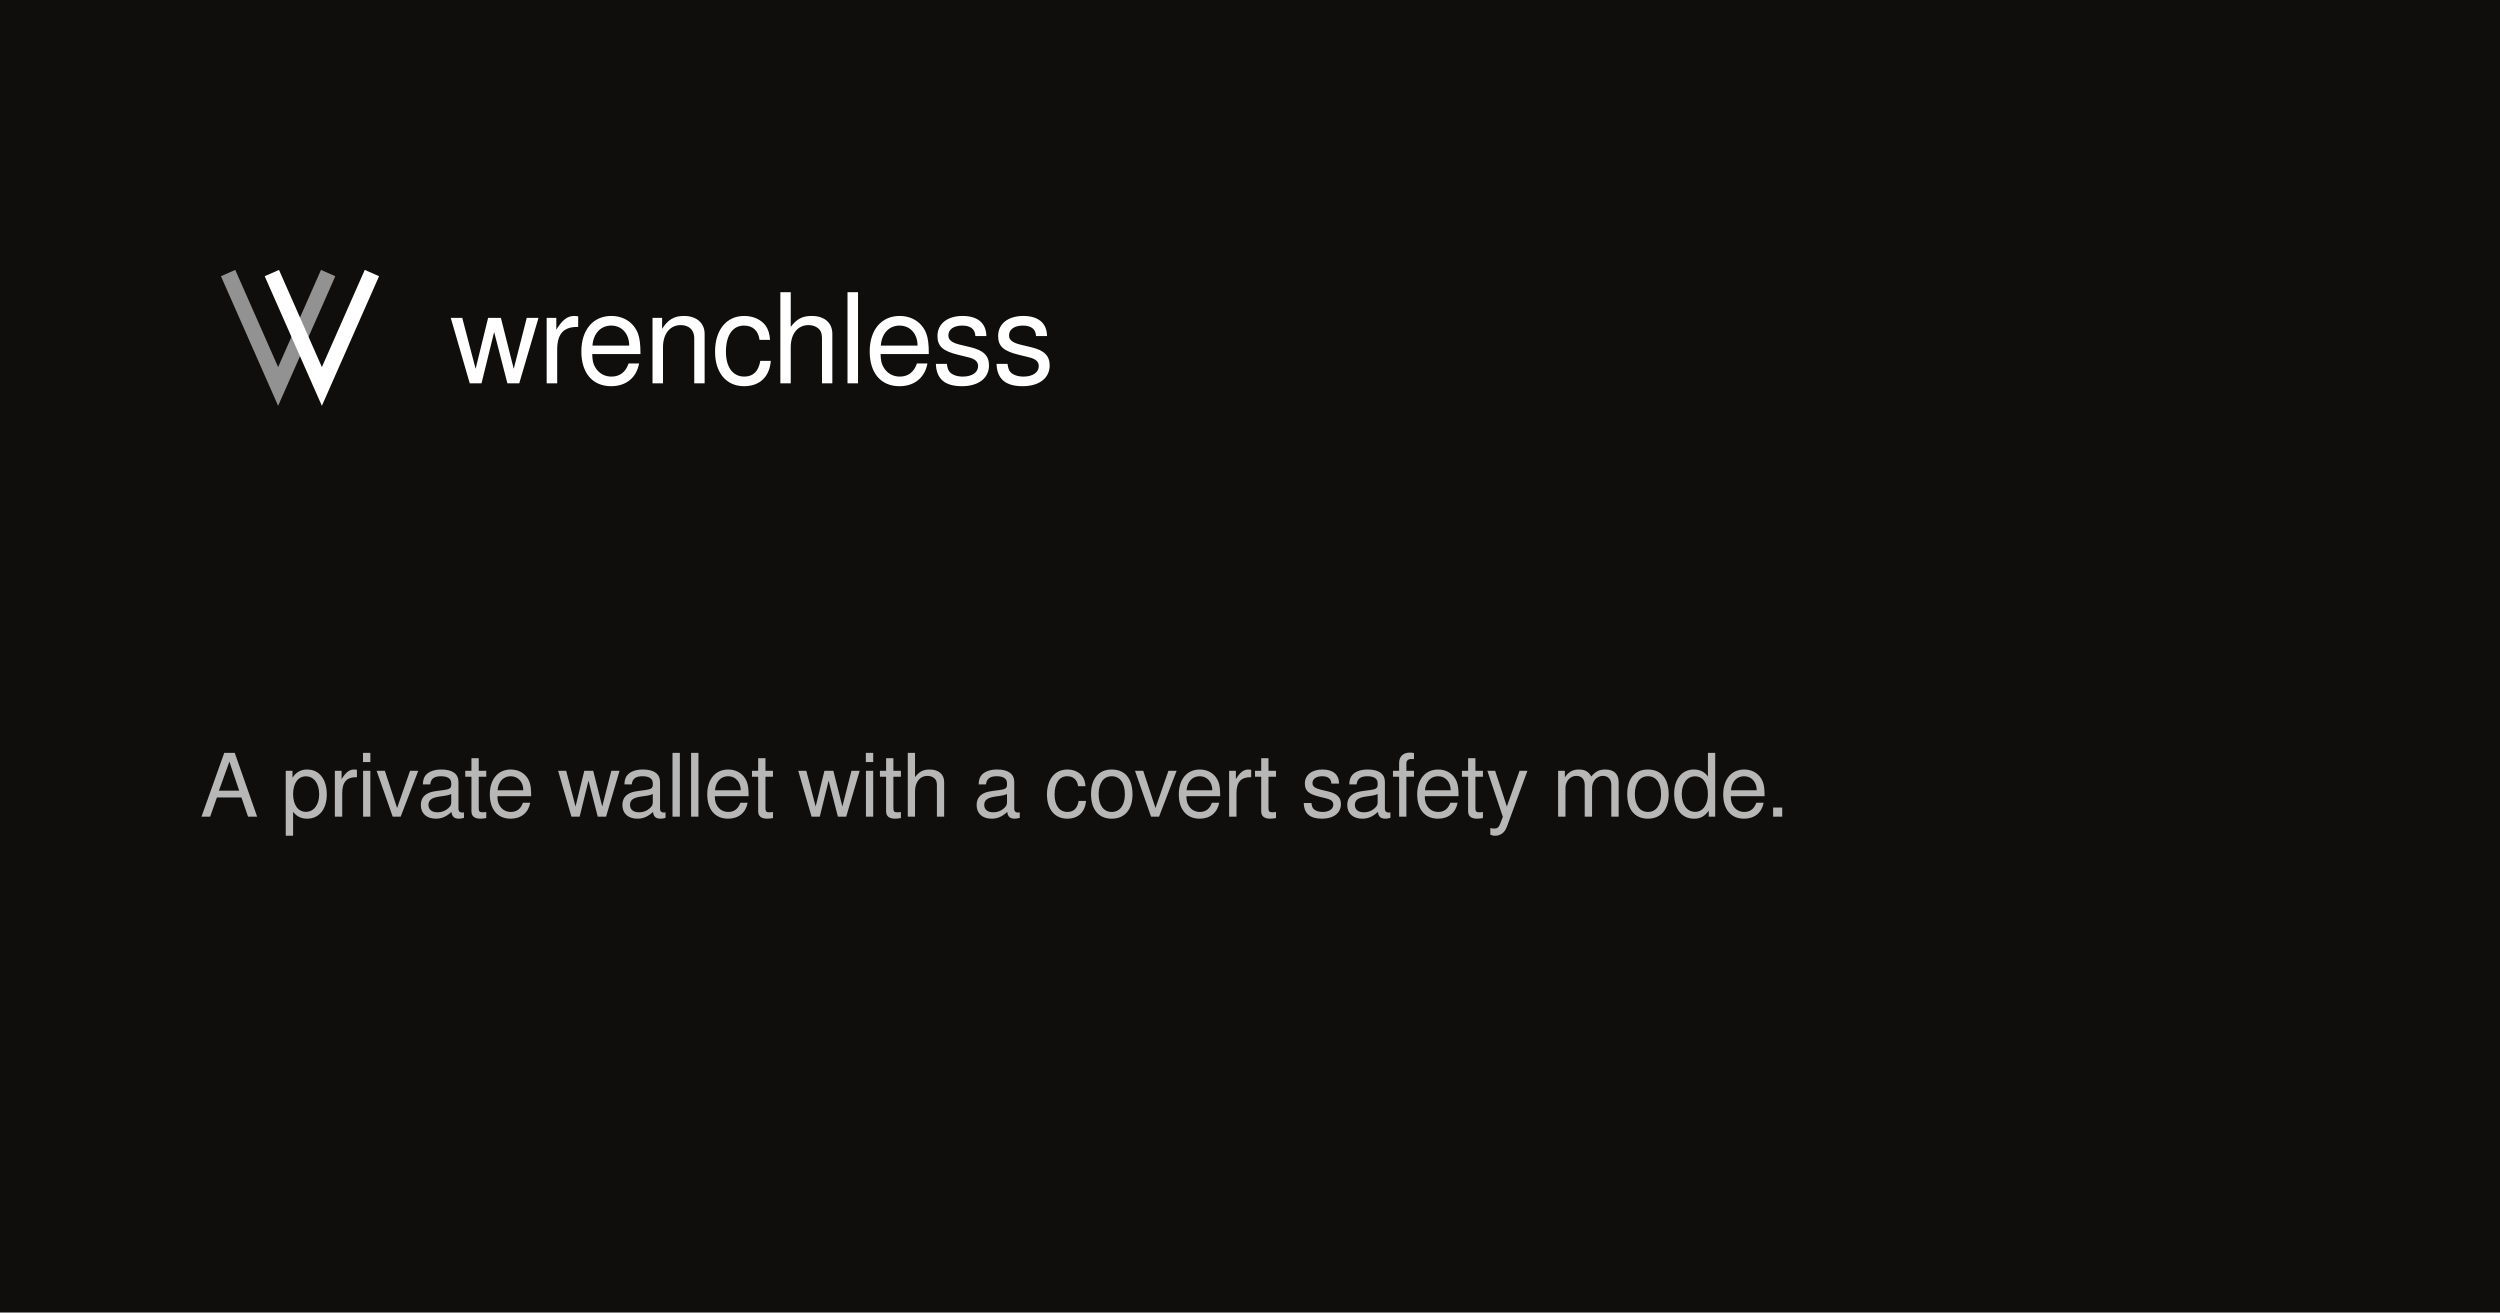
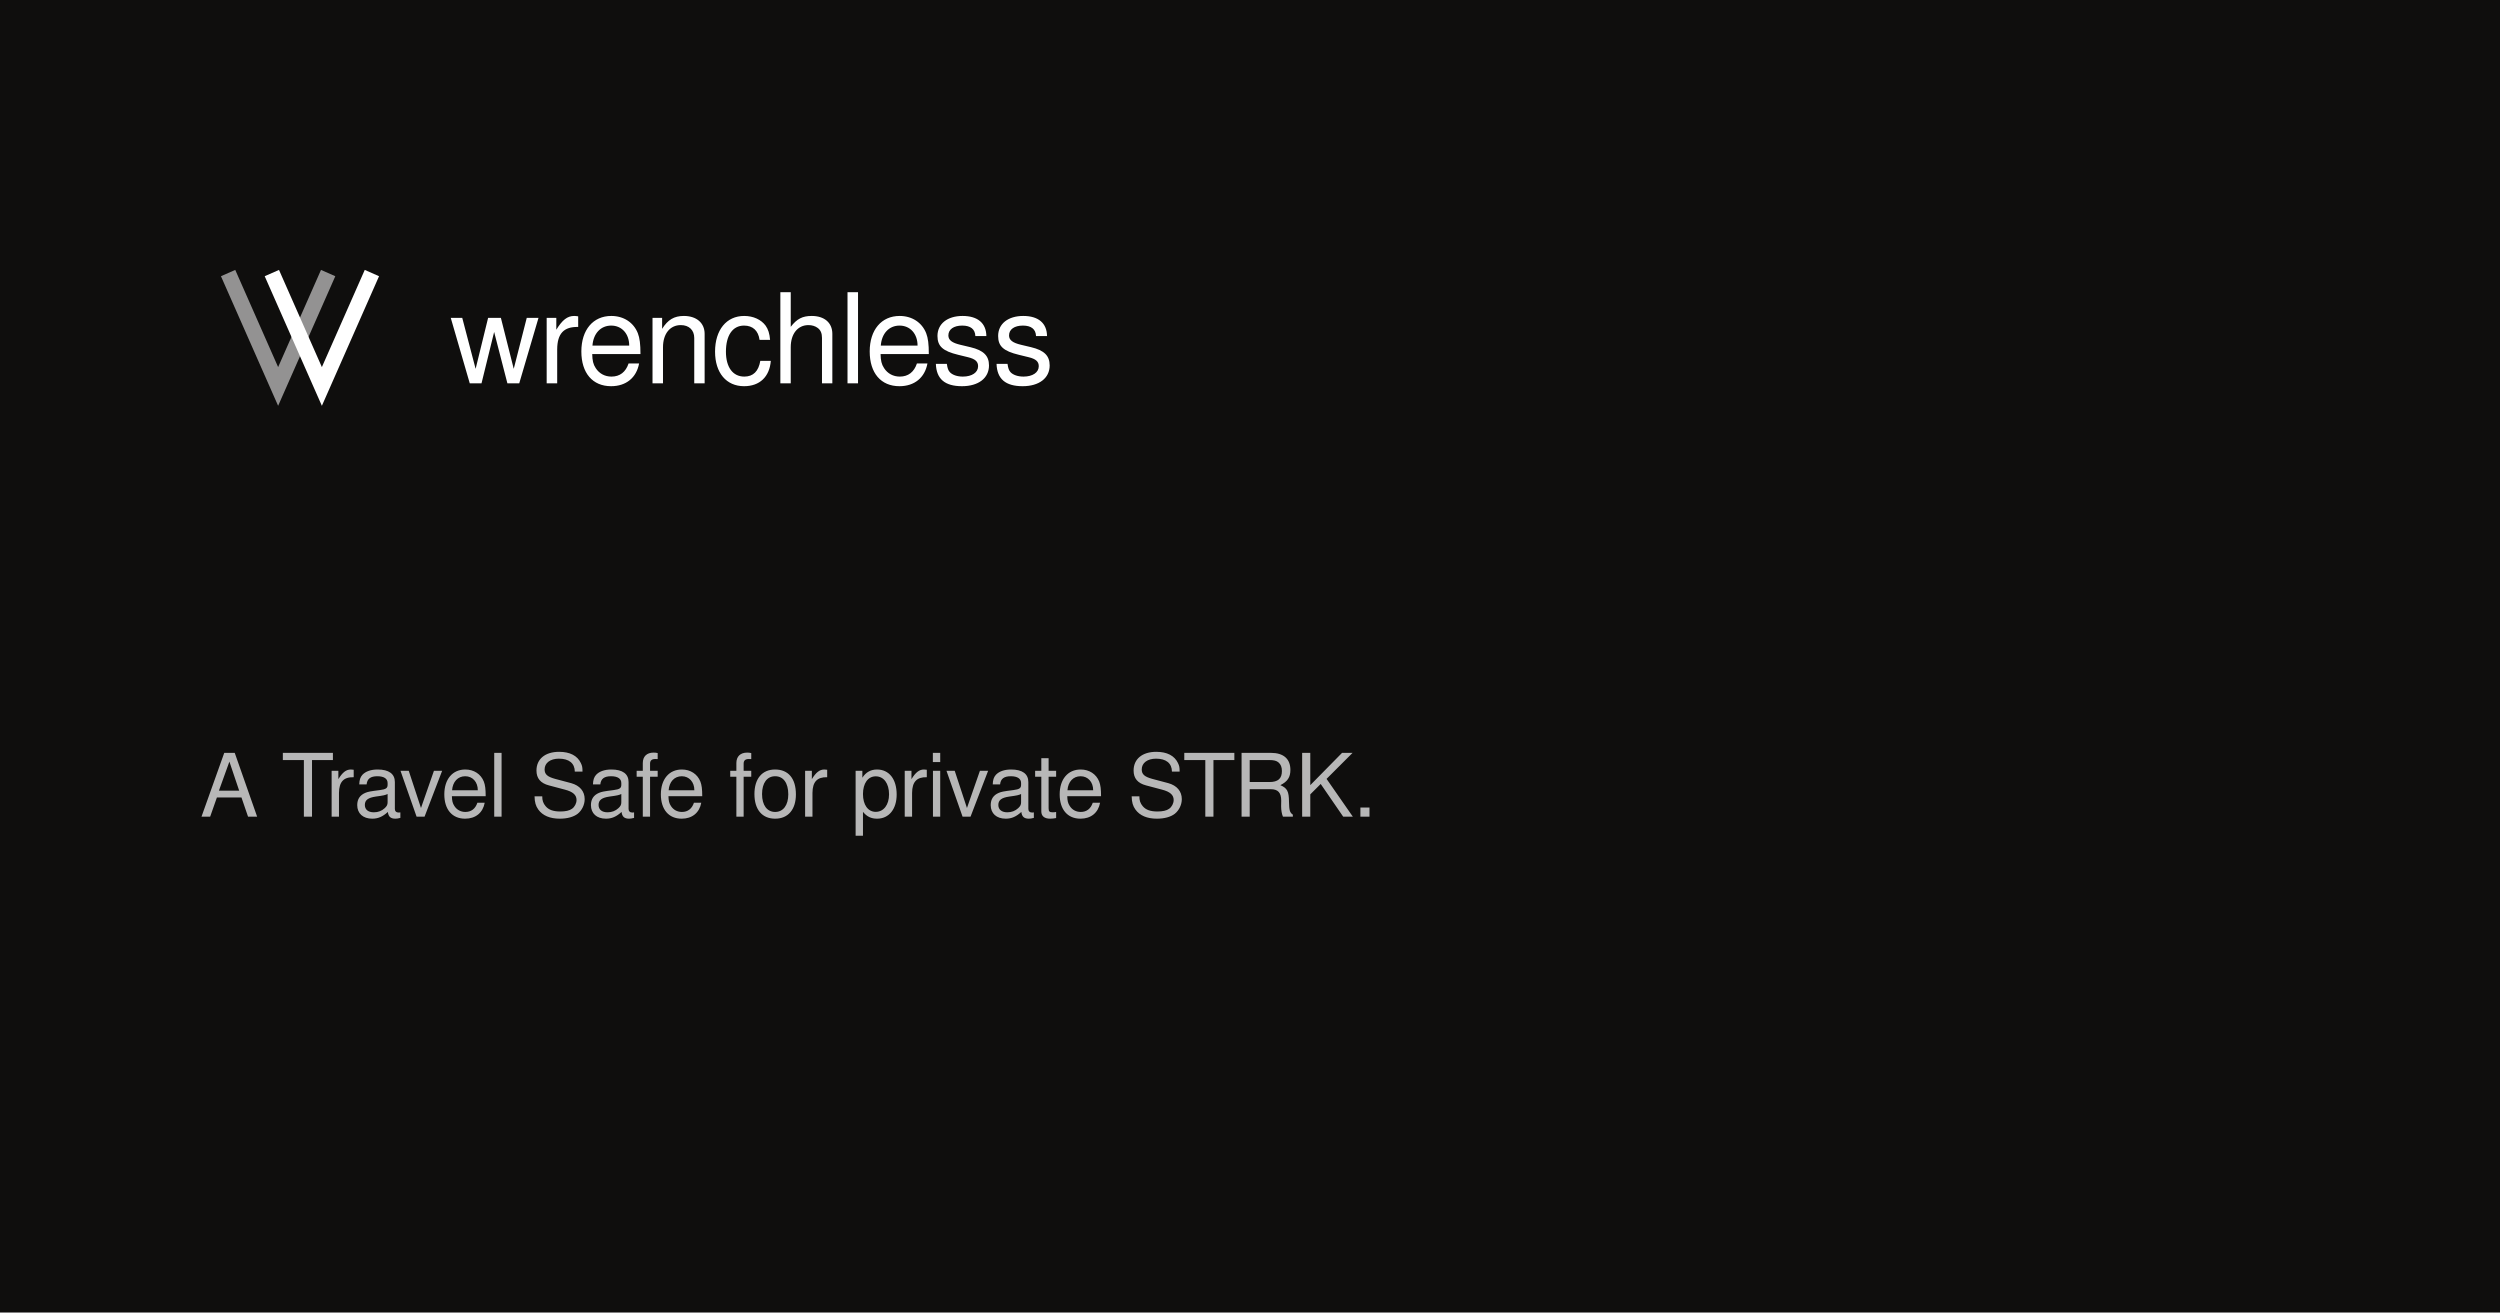
<svg xmlns="http://www.w3.org/2000/svg" width="1200" height="630" viewBox="0 0 1200 630" fill="none" role="img" aria-labelledby="title description">
  <rect width="1200" height="630" fill="#0f0e0d" />
  <g transform="translate(96 112) scale(3)">
    <path d="M5 7.5 12.5 24.5 20 7.5" stroke="#fff" stroke-opacity=".55" stroke-width="2.5" stroke-linecap="square" stroke-linejoin="miter" />
    <path d="M12 7.5 19.5 24.5 27 7.5" stroke="#fff" stroke-width="2.5" stroke-linecap="square" stroke-linejoin="miter" />
  </g>
  <text x="216" y="184" fill="#fff" font-family="'Hanken Grotesk', 'Helvetica Neue', Helvetica, Arial, sans-serif" font-size="60" font-weight="500" letter-spacing="-1">wrenchless</text>
-   <text x="96" y="392" fill="#fff" fill-opacity=".7" font-family="'Hanken Grotesk', 'Helvetica Neue', Helvetica, Arial, sans-serif" font-size="42" font-weight="400" letter-spacing="-.4">A private wallet with a covert safety mode.</text>
+   <text x="96" y="392" fill="#fff" fill-opacity=".7" font-family="'Hanken Grotesk', 'Helvetica Neue', Helvetica, Arial, sans-serif" font-size="42" font-weight="400" letter-spacing="-.4">A Travel Safe for private STRK.</text>
</svg>
